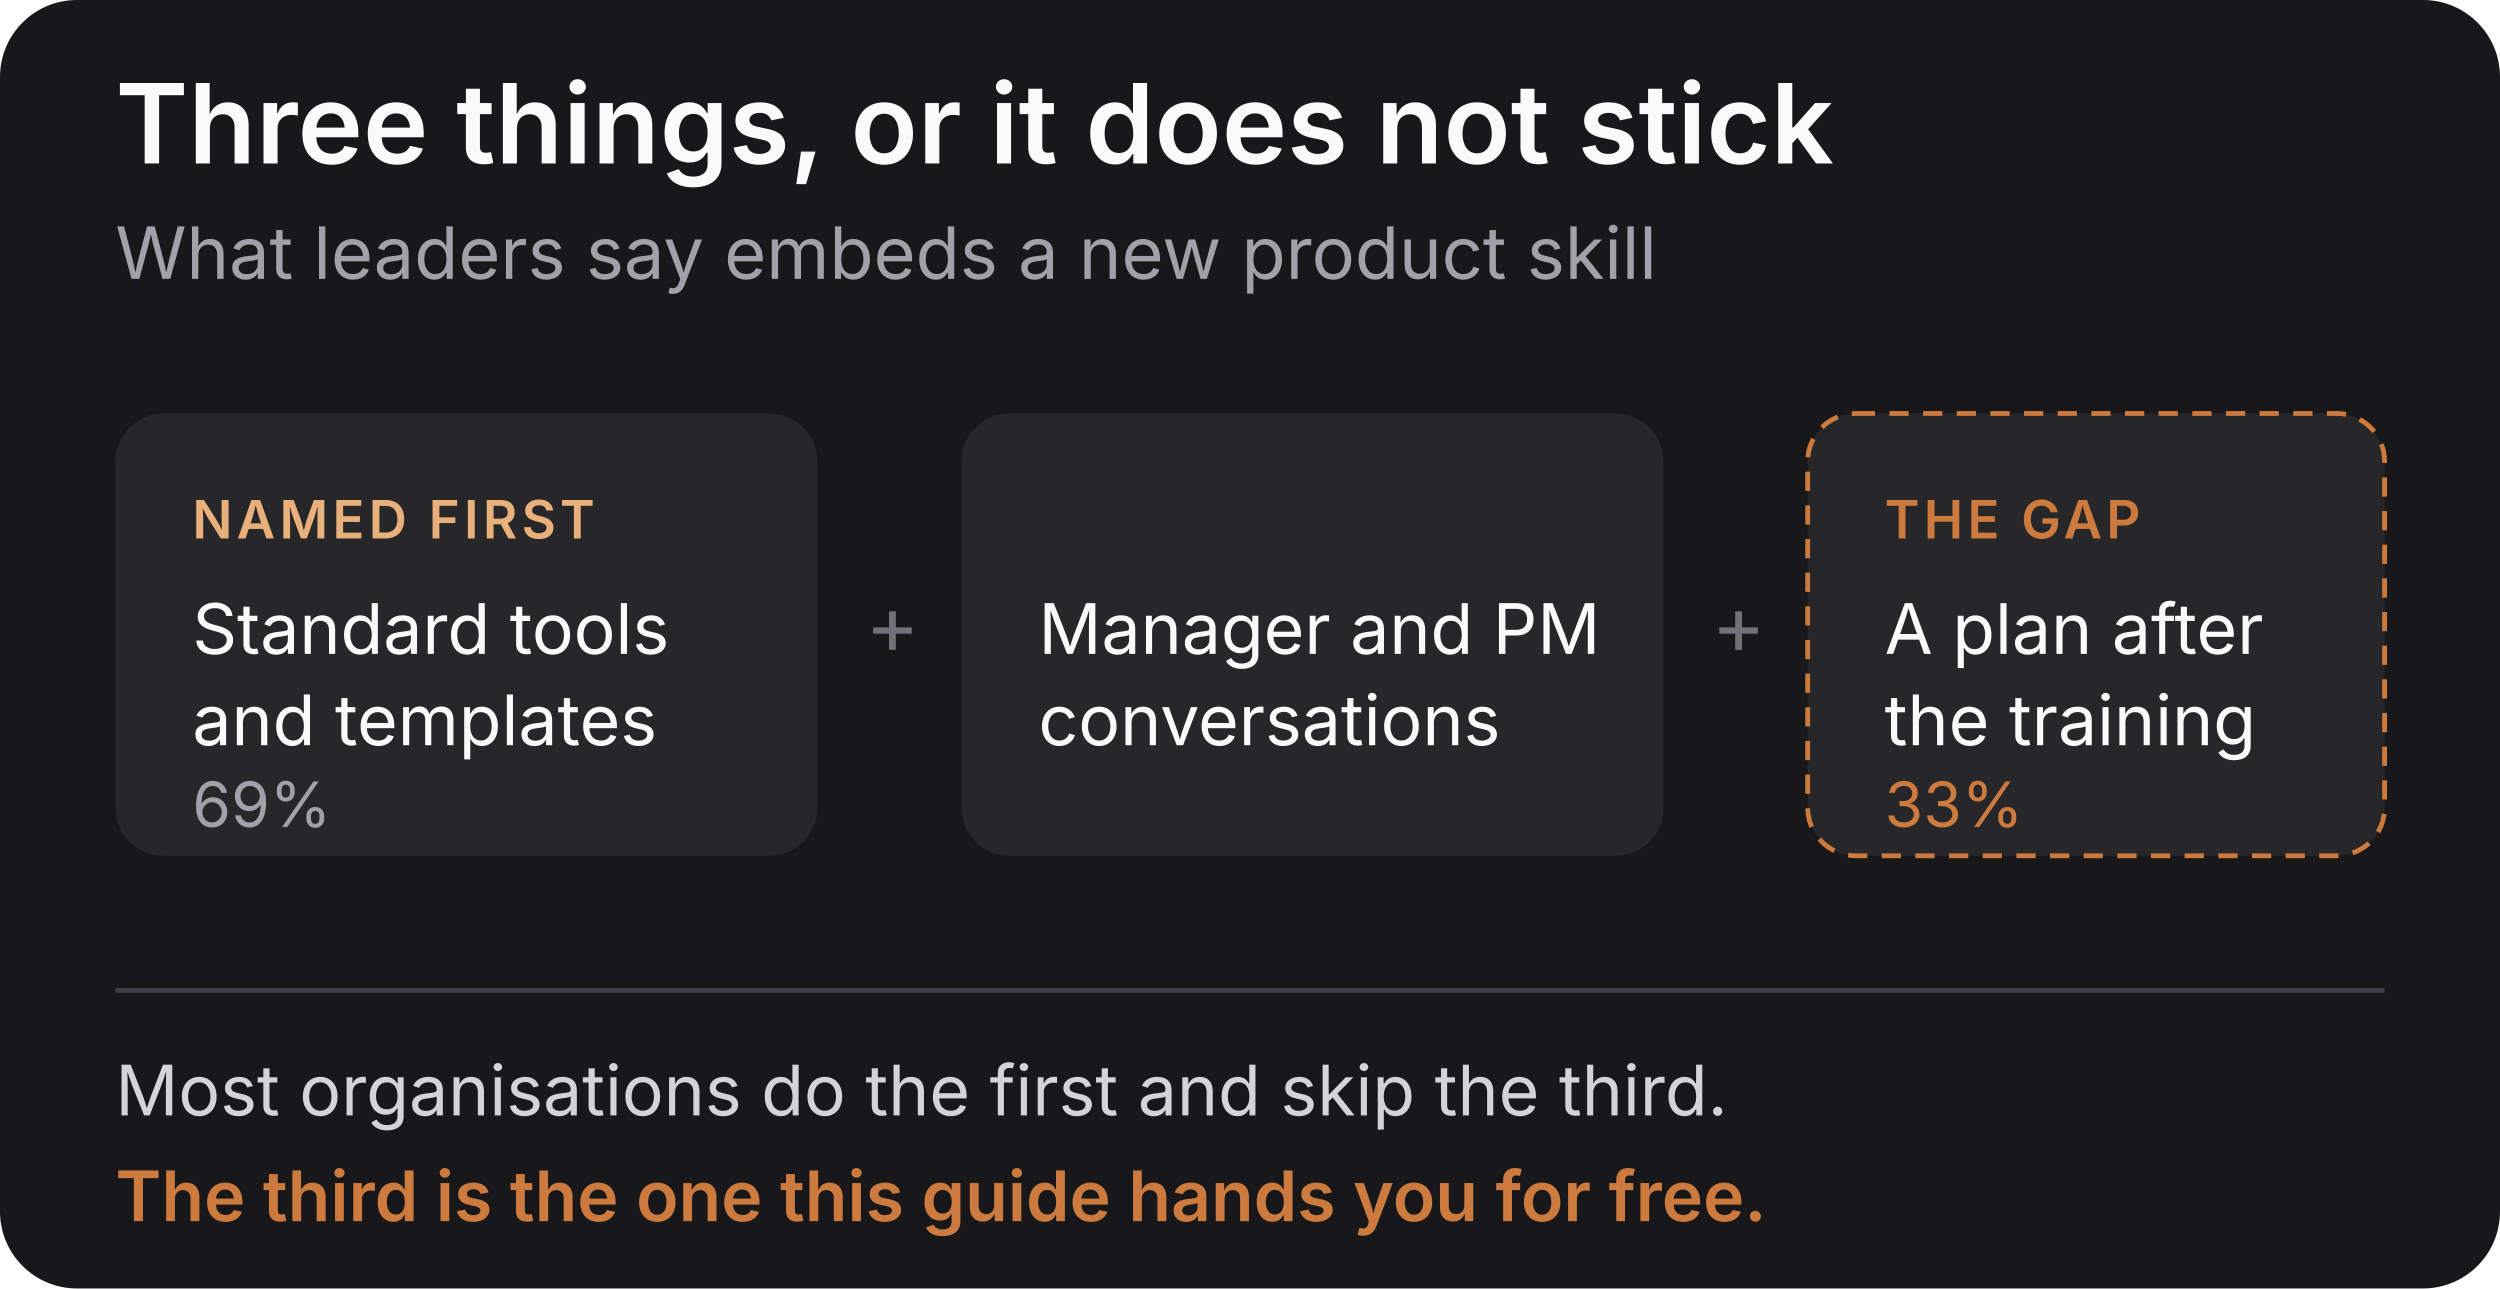
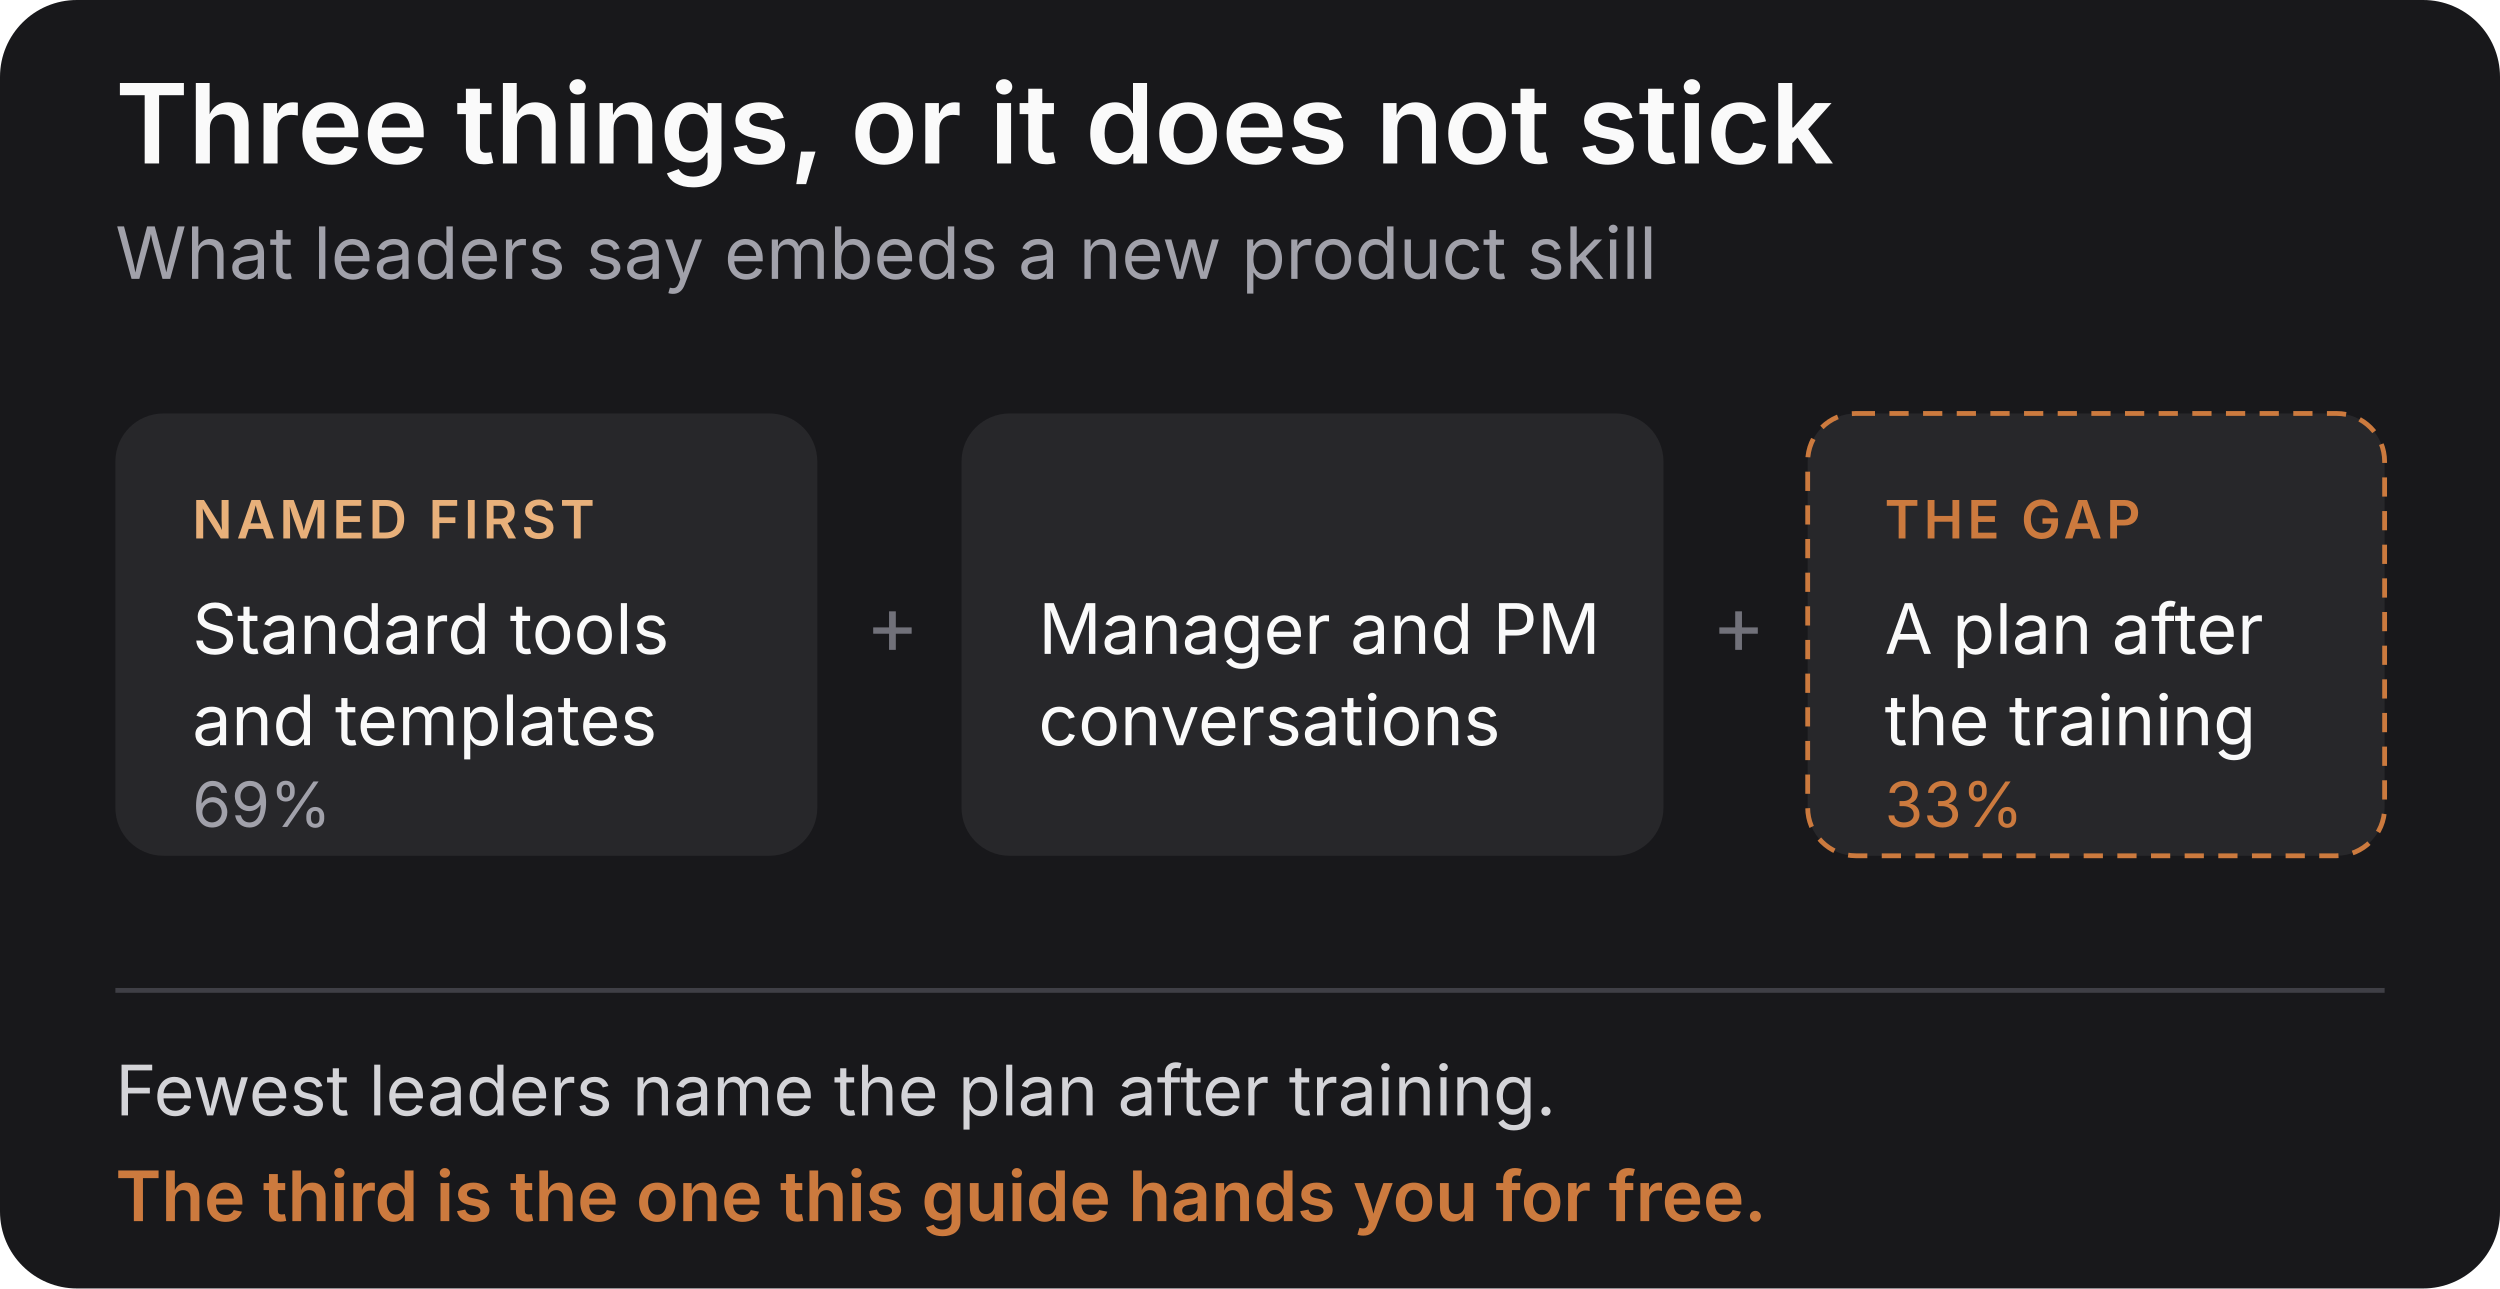
- <svg xmlns="http://www.w3.org/2000/svg" width="520" height="268" viewBox="0 0 520 268" role="img" aria-label="What actually embeds a new product skill: standard tools and templates, named first by 69 percent of leaders, then structured conversations between line managers and product managers, then an activation plan after the training. All three are needed together, and only 33 percent of leaders run the third. Source: Product Focus 2026 Survey of the Product Management Profession.">
+ <svg xmlns="http://www.w3.org/2000/svg" width="520" height="268" viewBox="0 0 520 268" role="img" aria-label="What actually embeds a new product skill: standard tools and templates, named first by 69 percent of leaders, then structured conversations between line managers and product managers, then an activation plan after the training. All three are needed together, and only 33 percent of leaders named the third. Source: Product Focus 2026 Survey of the Product Management Profession.">
  <rect x="0" y="0" width="520" height="268" rx="16" fill="#18181b" />
  <text x="24" y="34" font-family="'Inter', system-ui, -apple-system, sans-serif" font-size="23" fill="#fafafa" font-weight="600">Three things, or it does not stick</text>
  <text x="24" y="58" font-family="'Inter', system-ui, -apple-system, sans-serif" font-size="15" fill="#a1a1aa">What leaders say embeds a new product skill</text>
  <rect x="24" y="86" width="146" height="92" rx="10" fill="#27272a" />
  <text x="40" y="112" font-family="'Inter', system-ui, -apple-system, sans-serif" font-size="11" fill="#e8b07a" font-weight="600" letter-spacing="0.08em">NAMED FIRST</text>
  <text x="40" y="136" font-family="'Inter', system-ui, -apple-system, sans-serif" font-size="14.5" fill="#fafafa">Standard tools</text>
  <text x="40" y="155" font-family="'Inter', system-ui, -apple-system, sans-serif" font-size="14.5" fill="#fafafa">and templates</text>
  <text x="40" y="172" font-family="'Inter', system-ui, -apple-system, sans-serif" font-size="13" fill="#a1a1aa">69%</text>
  <text x="180" y="136" font-family="'Inter', system-ui, -apple-system, sans-serif" font-size="17" fill="#71717a">+</text>
  <rect x="200" y="86" width="146" height="92" rx="10" fill="#27272a" />
  <text x="216" y="136" font-family="'Inter', system-ui, -apple-system, sans-serif" font-size="14.5" fill="#fafafa">Manager and PM</text>
  <text x="216" y="155" font-family="'Inter', system-ui, -apple-system, sans-serif" font-size="14.5" fill="#fafafa">conversations</text>
  <text x="356" y="136" font-family="'Inter', system-ui, -apple-system, sans-serif" font-size="17" fill="#71717a">+</text>
  <rect x="376" y="86" width="120" height="92" rx="10" fill="#27272a" stroke="#cc7a3e" stroke-dasharray="4 3" />
  <text x="392" y="112" font-family="'Inter', system-ui, -apple-system, sans-serif" font-size="11" fill="#cc7a3e" font-weight="600" letter-spacing="0.08em">THE GAP</text>
  <text x="392" y="136" font-family="'Inter', system-ui, -apple-system, sans-serif" font-size="14.5" fill="#fafafa">A plan after</text>
  <text x="392" y="155" font-family="'Inter', system-ui, -apple-system, sans-serif" font-size="14.5" fill="#fafafa">the training</text>
  <text x="392" y="172" font-family="'Inter', system-ui, -apple-system, sans-serif" font-size="13" fill="#cc7a3e">33%</text>
  <path d="M24,206 L496,206" stroke="#3f3f46" stroke-width="1" />
-   <text x="24" y="232" font-family="'Inter', system-ui, -apple-system, sans-serif" font-size="14.5" fill="#d4d4d8">Most organisations do the first and skip the third.</text>
+   <text x="24" y="232" font-family="'Inter', system-ui, -apple-system, sans-serif" font-size="14.5" fill="#d4d4d8">Fewest leaders name the plan after training.</text>
  <text x="24" y="254" font-family="'Inter', system-ui, -apple-system, sans-serif" font-size="14.5" fill="#cc7a3e" font-weight="600">The third is the one this guide hands you for free.</text>
</svg>
